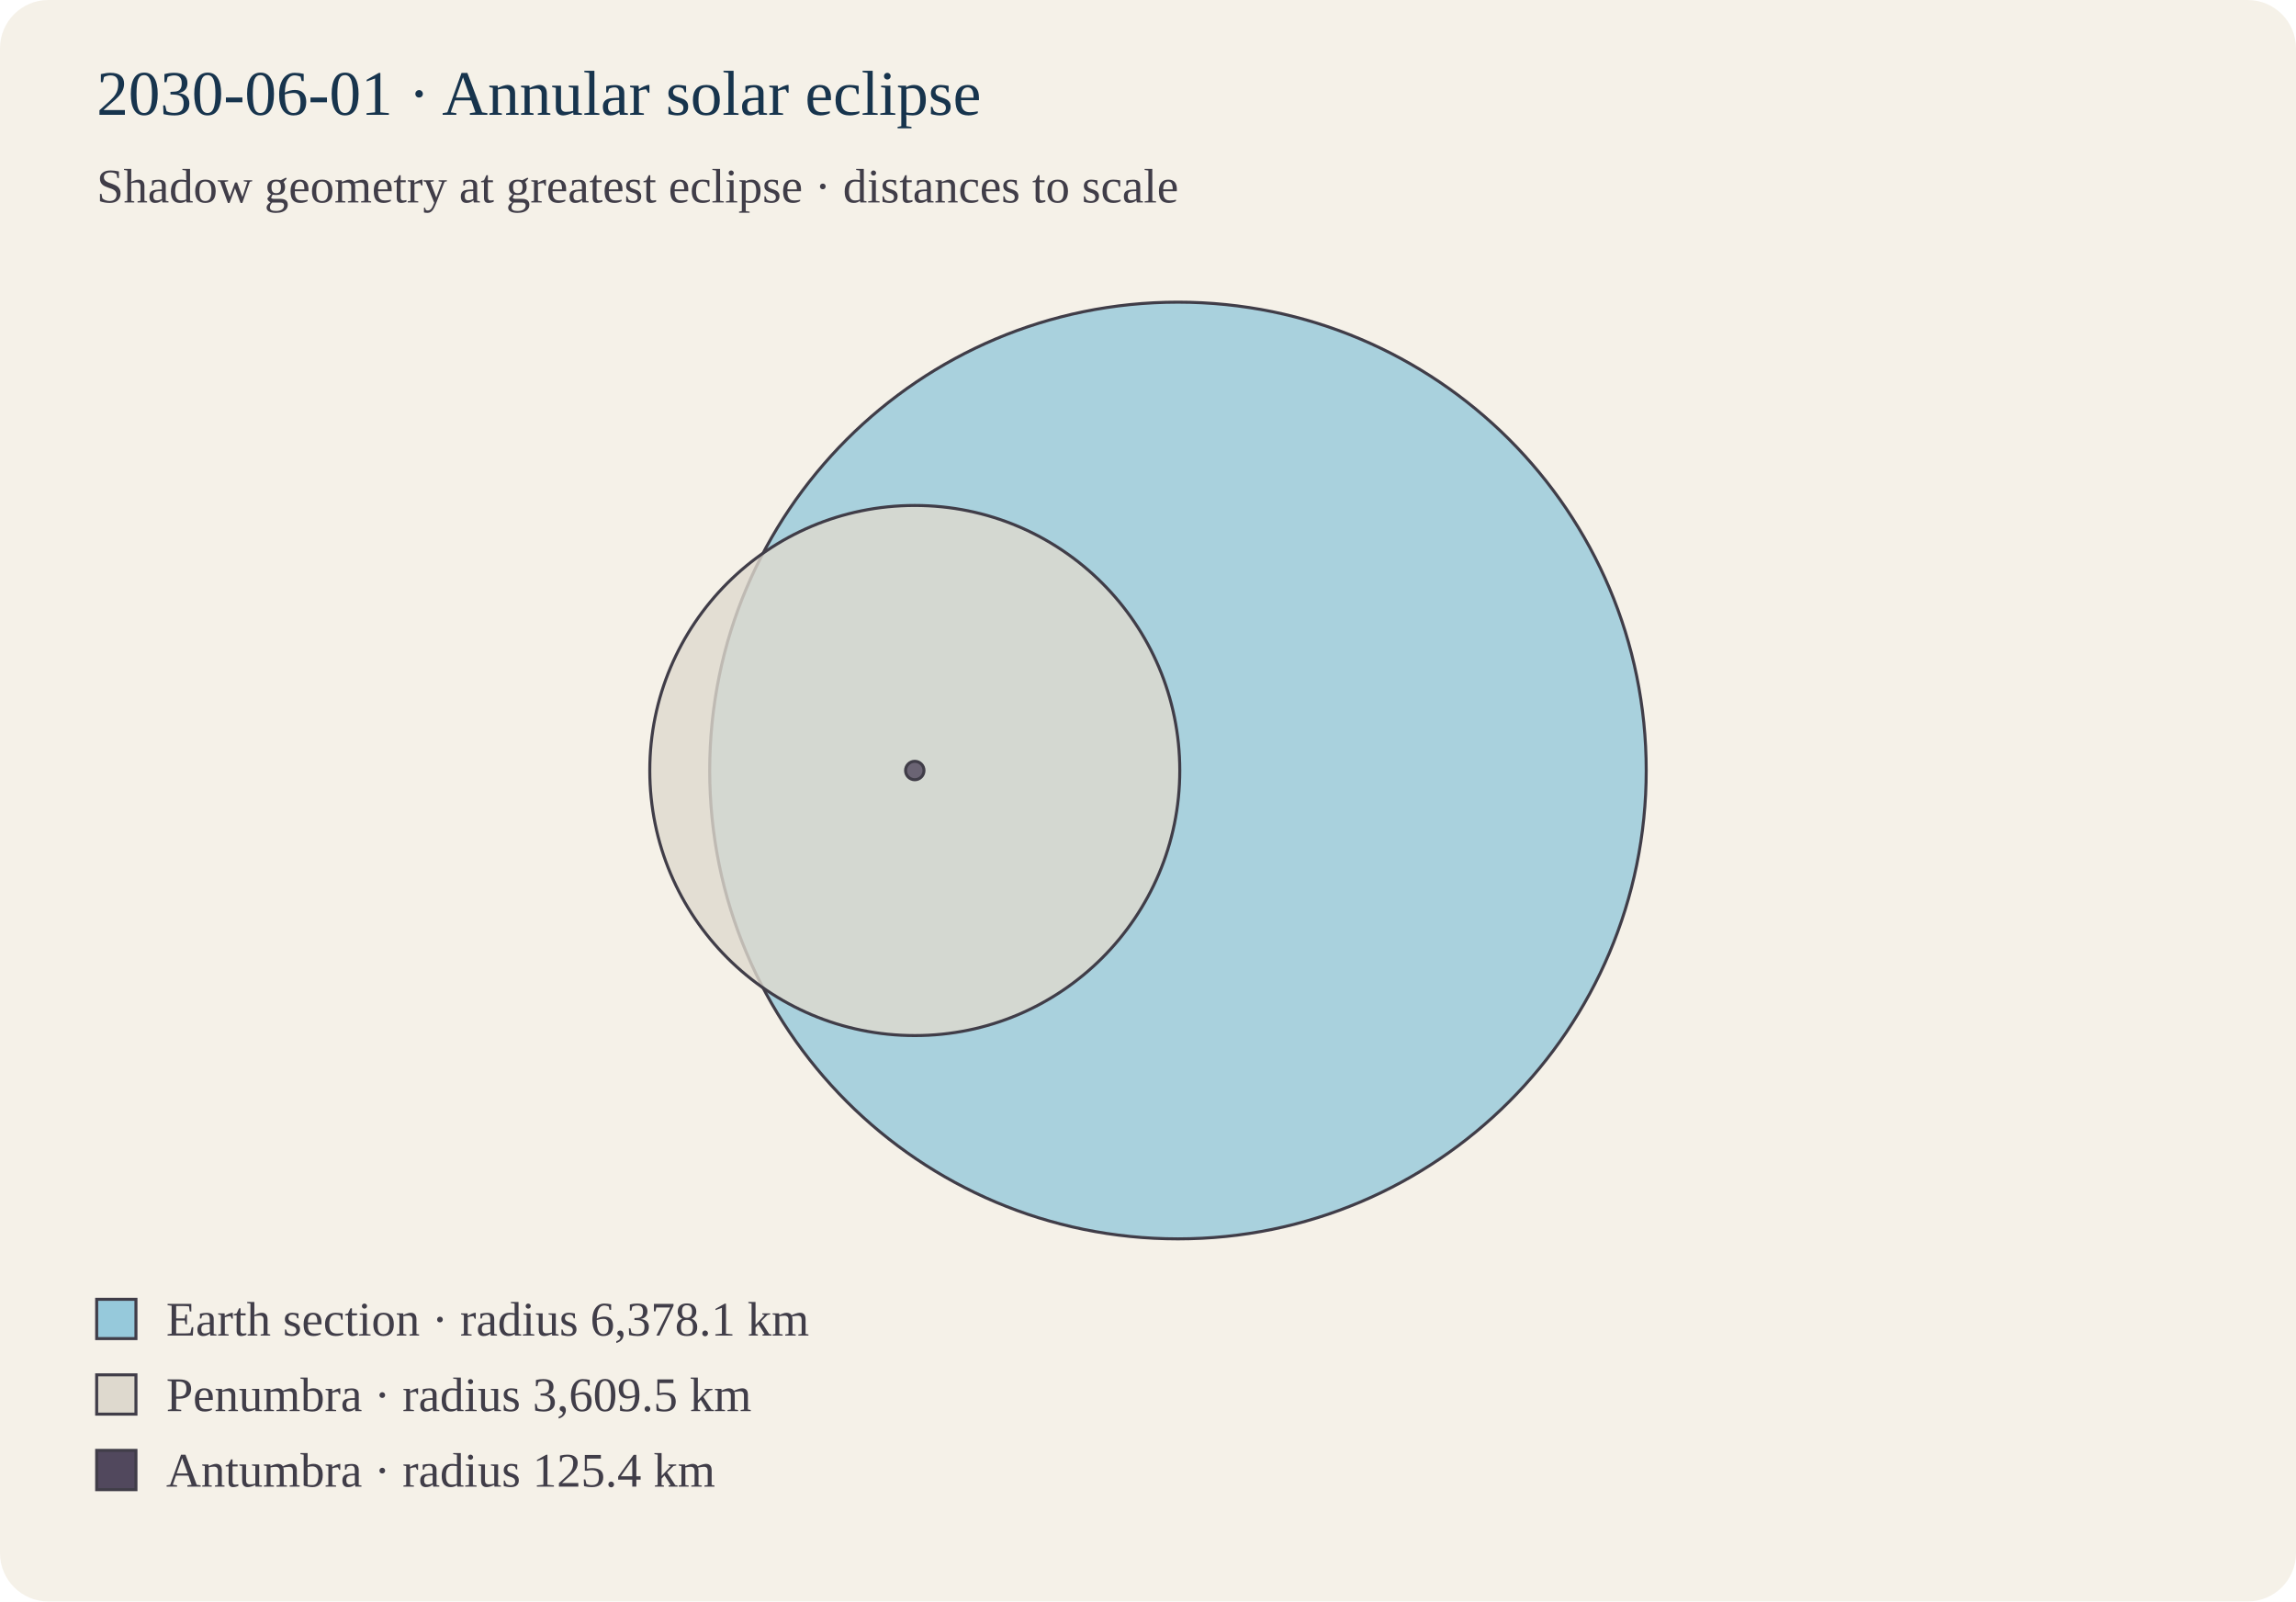
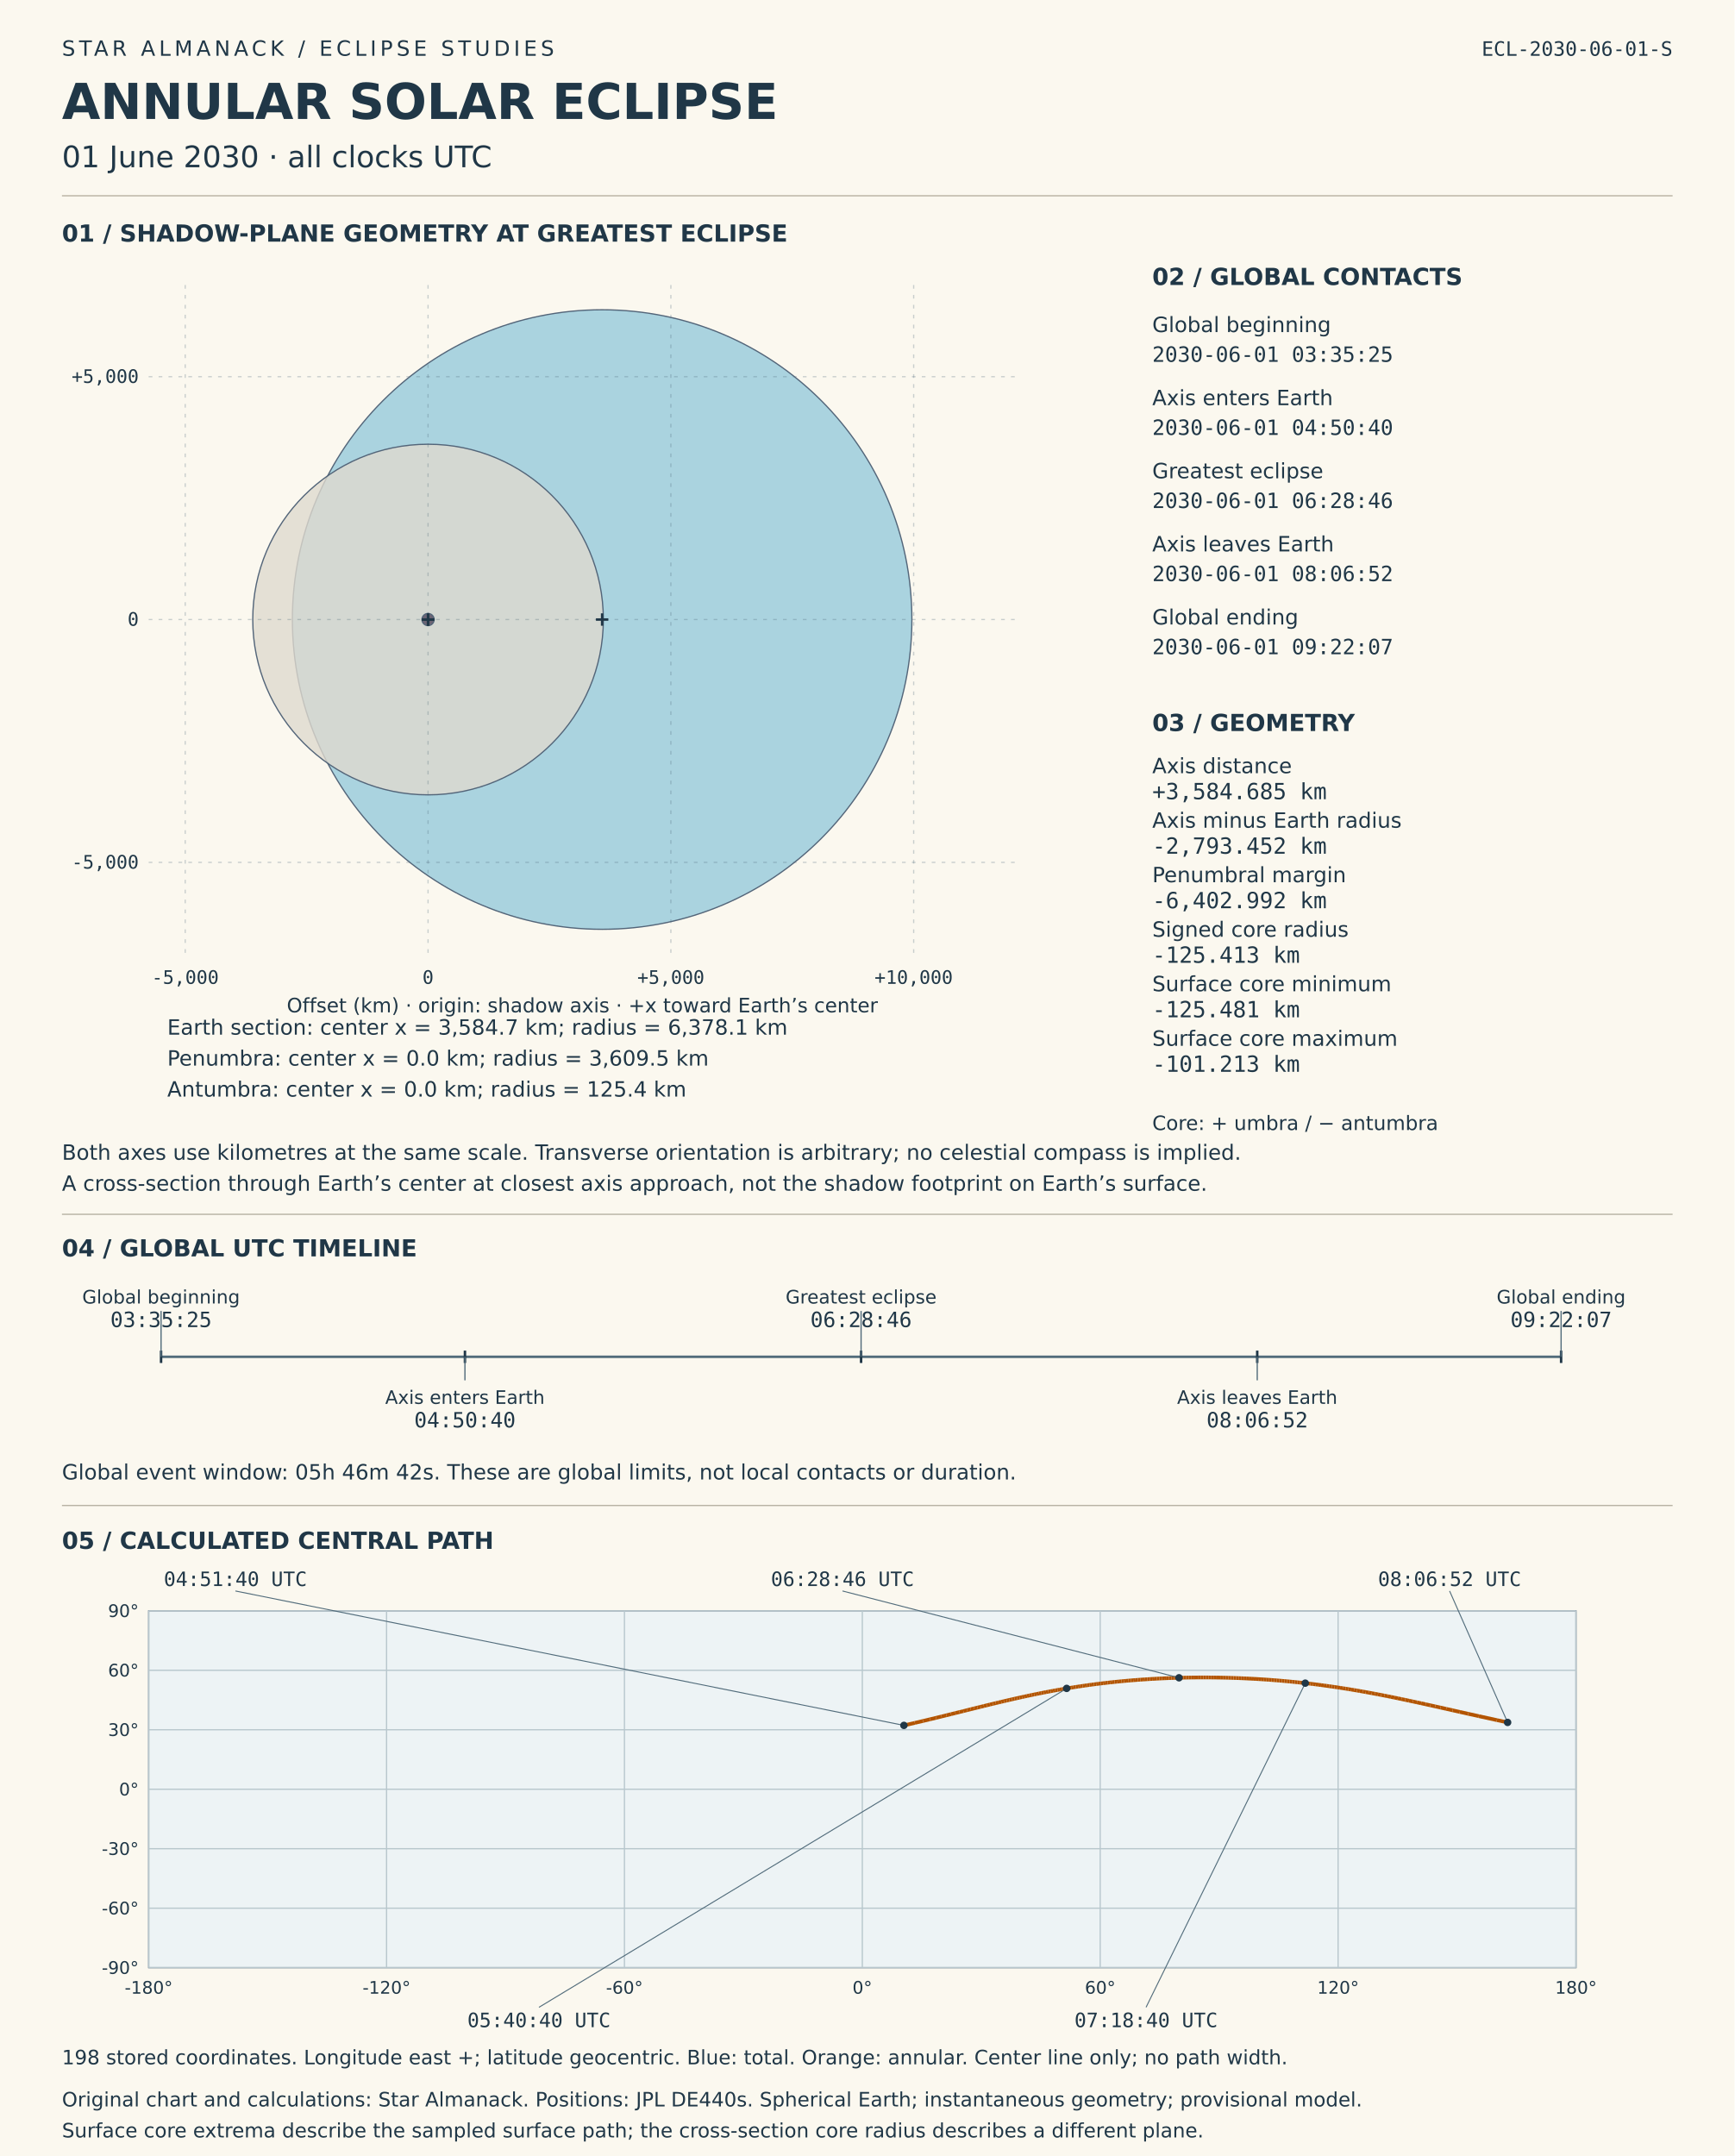
- <svg xmlns="http://www.w3.org/2000/svg" viewBox="0 0 760 530" role="img" aria-labelledby="art-title art-desc">
-   <rect width="760" height="530" rx="16" fill="#f5f1e8" />
-   <text x="32" y="38" font-size="21" fill="#17344d">2030-06-01 · Annular solar eclipse</text>
-   <text x="32" y="67" font-size="16" fill="#403d48">Shadow geometry at greatest eclipse · distances to scale</text>
-   <circle data-label="Earth section" cx="389.916" cy="255" r="155" fill="#96c9db" fill-opacity="0.8" stroke="#403d48" />
-   <circle data-label="Penumbra" cx="302.802" cy="255" r="87.718" fill="#ded9ce" fill-opacity="0.8" stroke="#403d48" />
-   <circle data-label="Antumbra" cx="302.802" cy="255" r="3.048" fill="#51485d" fill-opacity="0.8" stroke="#403d48" />
-   <rect x="32" y="430" width="13" height="13" fill="#96c9db" stroke="#403d48" />
-   <text x="55" y="442" font-size="16" fill="#403d48">Earth section · radius 6,378.1 km</text>
-   <rect x="32" y="455" width="13" height="13" fill="#ded9ce" stroke="#403d48" />
-   <text x="55" y="467" font-size="16" fill="#403d48">Penumbra · radius 3,609.5 km</text>
-   <rect x="32" y="480" width="13" height="13" fill="#51485d" stroke="#403d48" />
-   <text x="55" y="492" font-size="16" fill="#403d48">Antumbra · radius 125.4 km</text>
+ <svg xmlns="http://www.w3.org/2000/svg" viewBox="0 0 1400 1740" role="img" aria-labelledby="solar-title solar-desc">
+   <rect width="1400" height="1740" fill="#fbf8ef" />
+   <style>text{font-family:DejaVu Sans,sans-serif;fill:#203747}.mono{font-family:DejaVu Sans Mono,monospace;font-variant-numeric:tabular-nums}</style>
+   <text x="50" y="45" font-size="17" letter-spacing="3">STAR ALMANACK  /  ECLIPSE STUDIES</text>
+   <text x="50" y="96" font-size="40" font-weight="bold">ANNULAR SOLAR ECLIPSE</text>
+   <text x="50" y="135" font-size="24">01 June 2030  ·  all clocks UTC</text>
+   <text x="1350" y="45" font-size="16" text-anchor="end" class="mono">ECL-2030-06-01-S</text>
+   <line x1="50" y1="158" x2="1350" y2="158" stroke="#b8b3a4" />
+   <text x="50" y="195" font-size="19" font-weight="bold">01  /  SHADOW-PLANE GEOMETRY AT GREATEST ECLIPSE</text>
+   <circle data-label="Earth section" cx="485.994" cy="500.0" r="250" fill="#96c9db" fill-opacity=".8" stroke="#536579" />
+   <circle data-label="Penumbra" cx="345.487" cy="500.0" r="141.481" fill="#ded9ce" fill-opacity=".8" stroke="#536579" />
+   <circle data-label="Antumbra" cx="345.487" cy="500.0" r="4.916" fill="#51485d" fill-opacity=".8" stroke="#536579" />
+   <g id="shadow-coordinate-grid">
+     <line x1="149.505" y1="230" x2="149.505" y2="770" stroke="#526c7b" stroke-opacity=".3" stroke-dasharray="3 5" />
+     <text x="149.505" y="794" font-size="15" text-anchor="middle" class="mono">-5,000</text>
+     <line x1="345.487" y1="230" x2="345.487" y2="770" stroke="#526c7b" stroke-opacity=".3" stroke-dasharray="3 5" />
+     <text x="345.487" y="794" font-size="15" text-anchor="middle" class="mono">0</text>
+     <line x1="541.469" y1="230" x2="541.469" y2="770" stroke="#526c7b" stroke-opacity=".3" stroke-dasharray="3 5" />
+     <text x="541.469" y="794" font-size="15" text-anchor="middle" class="mono">+5,000</text>
+     <line x1="737.451" y1="230" x2="737.451" y2="770" stroke="#526c7b" stroke-opacity=".3" stroke-dasharray="3 5" />
+     <text x="737.451" y="794" font-size="15" text-anchor="middle" class="mono">+10,000</text>
+     <line x1="120" y1="695.982" x2="820" y2="695.982" stroke="#526c7b" stroke-opacity=".3" stroke-dasharray="3 5" />
+     <text x="112" y="700.982" font-size="15" text-anchor="end" class="mono">-5,000</text>
+     <line x1="120" y1="500.0" x2="820" y2="500.0" stroke="#526c7b" stroke-opacity=".3" stroke-dasharray="3 5" />
+     <text x="112" y="505.0" font-size="15" text-anchor="end" class="mono">0</text>
+     <line x1="120" y1="304.018" x2="820" y2="304.018" stroke="#526c7b" stroke-opacity=".3" stroke-dasharray="3 5" />
+     <text x="112" y="309.018" font-size="15" text-anchor="end" class="mono">+5,000</text>
+   </g>
+   <line x1="480.994" y1="500.0" x2="490.994" y2="500.0" stroke="#203747" stroke-width="2" />
+   <line x1="485.994" y1="495.0" x2="485.994" y2="505.0" stroke="#203747" stroke-width="2" />
+   <text x="135" y="835" font-size="17">Earth section: center x = 3,584.7 km; radius = 6,378.1 km</text>
+   <line x1="340.487" y1="500.0" x2="350.487" y2="500.0" stroke="#203747" stroke-width="2" />
+   <line x1="345.487" y1="495.0" x2="345.487" y2="505.0" stroke="#203747" stroke-width="2" />
+   <text x="135" y="860" font-size="17">Penumbra: center x = 0.0 km; radius = 3,609.5 km</text>
+   <line x1="340.487" y1="500.0" x2="350.487" y2="500.0" stroke="#203747" stroke-width="2" />
+   <line x1="345.487" y1="495.0" x2="345.487" y2="505.0" stroke="#203747" stroke-width="2" />
+   <text x="135" y="885" font-size="17">Antumbra: center x = 0.0 km; radius = 125.4 km</text>
+   <text x="470" y="817" font-size="16" text-anchor="middle">Offset (km) · origin: shadow axis · +x toward Earth’s center</text>
+   <text x="50" y="936" font-size="17">Both axes use kilometres at the same scale. Transverse orientation is arbitrary; no celestial compass is implied.</text>
+   <text x="50" y="961" font-size="17">A cross-section through Earth’s center at closest axis approach, not the shadow footprint on Earth’s surface.</text>
+   <text x="930" y="230" font-size="19" font-weight="bold">02  /  GLOBAL CONTACTS</text>
+   <text x="930" y="268" font-size="17">Global beginning</text>
+   <text x="930" y="292" font-size="17" class="mono">2030-06-01  03:35:25</text>
+   <text x="930" y="327" font-size="17">Axis enters Earth</text>
+   <text x="930" y="351" font-size="17" class="mono">2030-06-01  04:50:40</text>
+   <text x="930" y="386" font-size="17">Greatest eclipse</text>
+   <text x="930" y="410" font-size="17" class="mono">2030-06-01  06:28:46</text>
+   <text x="930" y="445" font-size="17">Axis leaves Earth</text>
+   <text x="930" y="469" font-size="17" class="mono">2030-06-01  08:06:52</text>
+   <text x="930" y="504" font-size="17">Global ending</text>
+   <text x="930" y="528" font-size="17" class="mono">2030-06-01  09:22:07</text>
+   <text x="930" y="590" font-size="19" font-weight="bold">03  /  GEOMETRY</text>
+   <text x="930" y="624" font-size="17">Axis distance</text>
+   <text x="930" y="645" font-size="18" class="mono">+3,584.685 km</text>
+   <text x="930" y="668" font-size="17">Axis minus Earth radius</text>
+   <text x="930" y="689" font-size="18" class="mono">-2,793.452 km</text>
+   <text x="930" y="712" font-size="17">Penumbral margin</text>
+   <text x="930" y="733" font-size="18" class="mono">-6,402.992 km</text>
+   <text x="930" y="756" font-size="17">Signed core radius</text>
+   <text x="930" y="777" font-size="18" class="mono">-125.413 km</text>
+   <text x="930" y="800" font-size="17">Surface core minimum</text>
+   <text x="930" y="821" font-size="18" class="mono">-125.481 km</text>
+   <text x="930" y="844" font-size="17">Surface core maximum</text>
+   <text x="930" y="865" font-size="18" class="mono">-101.213 km</text>
+   <text x="930" y="912" font-size="16">Core: + umbra / − antumbra</text>
+   <line x1="50" y1="980" x2="1350" y2="980" stroke="#b8b3a4" />
+   <text x="50" y="1014" font-size="19" font-weight="bold">04  /  GLOBAL UTC TIMELINE</text>
+   <line x1="130" y1="1095" x2="1260" y2="1095" stroke="#526c7b" stroke-width="2" />
+   <line x1="130.0" y1="1090" x2="130.0" y2="1100" stroke="#203747" stroke-width="2" />
+   <line x1="130.0" y1="1095" x2="130.0" y2="1058" stroke="#526c7b" />
+   <text x="130.0" y="1052" font-size="15" text-anchor="middle">Global beginning</text>
+   <text x="130.0" y="1071" font-size="17" text-anchor="middle" class="mono">03:35:25</text>
+   <line x1="375.262" y1="1090" x2="375.262" y2="1100" stroke="#203747" stroke-width="2" />
+   <line x1="375.262" y1="1095" x2="375.262" y2="1114" stroke="#526c7b" />
+   <text x="375.262" y="1133" font-size="15" text-anchor="middle">Axis enters Earth</text>
+   <text x="375.262" y="1152" font-size="17" text-anchor="middle" class="mono">04:50:40</text>
+   <line x1="695.0" y1="1090" x2="695.0" y2="1100" stroke="#203747" stroke-width="2" />
+   <line x1="695.0" y1="1095" x2="695.0" y2="1058" stroke="#526c7b" />
+   <text x="695.0" y="1052" font-size="15" text-anchor="middle">Greatest eclipse</text>
+   <text x="695.0" y="1071" font-size="17" text-anchor="middle" class="mono">06:28:46</text>
+   <line x1="1014.738" y1="1090" x2="1014.738" y2="1100" stroke="#203747" stroke-width="2" />
+   <line x1="1014.738" y1="1095" x2="1014.738" y2="1114" stroke="#526c7b" />
+   <text x="1014.738" y="1133" font-size="15" text-anchor="middle">Axis leaves Earth</text>
+   <text x="1014.738" y="1152" font-size="17" text-anchor="middle" class="mono">08:06:52</text>
+   <line x1="1260.0" y1="1090" x2="1260.0" y2="1100" stroke="#203747" stroke-width="2" />
+   <line x1="1260.0" y1="1095" x2="1260.0" y2="1058" stroke="#526c7b" />
+   <text x="1260.0" y="1052" font-size="15" text-anchor="middle">Global ending</text>
+   <text x="1260.0" y="1071" font-size="17" text-anchor="middle" class="mono">09:22:07</text>
+   <text x="50" y="1194" font-size="17">Global event window: 05h 46m 42s. These are global limits, not local contacts or duration.</text>
+   <line x1="50" y1="1215" x2="1350" y2="1215" stroke="#b8b3a4" />
+   <text x="50" y="1250" font-size="19" font-weight="bold">05  /  CALCULATED CENTRAL PATH</text>
+   <g id="timed-central-path">
+     <rect x="120" y="1300" width="1152" height="288" fill="#edf3f5" stroke="#708090" />
+     <line x1="120.0" y1="1300" x2="120.0" y2="1588" stroke="#b8c7cd" />
+     <text x="120.0" y="1609" font-size="14" text-anchor="middle">-180°</text>
+     <line x1="312.0" y1="1300" x2="312.0" y2="1588" stroke="#b8c7cd" />
+     <text x="312.0" y="1609" font-size="14" text-anchor="middle">-120°</text>
+     <line x1="504.0" y1="1300" x2="504.0" y2="1588" stroke="#b8c7cd" />
+     <text x="504.0" y="1609" font-size="14" text-anchor="middle">-60°</text>
+     <line x1="696.0" y1="1300" x2="696.0" y2="1588" stroke="#b8c7cd" />
+     <text x="696.0" y="1609" font-size="14" text-anchor="middle">0°</text>
+     <line x1="888.0" y1="1300" x2="888.0" y2="1588" stroke="#b8c7cd" />
+     <text x="888.0" y="1609" font-size="14" text-anchor="middle">60°</text>
+     <line x1="1080.0" y1="1300" x2="1080.0" y2="1588" stroke="#b8c7cd" />
+     <text x="1080.0" y="1609" font-size="14" text-anchor="middle">120°</text>
+     <line x1="1272.0" y1="1300" x2="1272.0" y2="1588" stroke="#b8c7cd" />
+     <text x="1272.0" y="1609" font-size="14" text-anchor="middle">180°</text>
+     <line x1="120" y1="1588.0" x2="1272" y2="1588.0" stroke="#b8c7cd" />
+     <text x="112" y="1593.0" font-size="14" text-anchor="end">-90°</text>
+     <line x1="120" y1="1540.0" x2="1272" y2="1540.0" stroke="#b8c7cd" />
+     <text x="112" y="1545.0" font-size="14" text-anchor="end">-60°</text>
+     <line x1="120" y1="1492.0" x2="1272" y2="1492.0" stroke="#b8c7cd" />
+     <text x="112" y="1497.0" font-size="14" text-anchor="end">-30°</text>
+     <line x1="120" y1="1444.0" x2="1272" y2="1444.0" stroke="#b8c7cd" />
+     <text x="112" y="1449.0" font-size="14" text-anchor="end">0°</text>
+     <line x1="120" y1="1396.0" x2="1272" y2="1396.0" stroke="#b8c7cd" />
+     <text x="112" y="1401.0" font-size="14" text-anchor="end">30°</text>
+     <line x1="120" y1="1348.0" x2="1272" y2="1348.0" stroke="#b8c7cd" />
+     <text x="112" y="1353.0" font-size="14" text-anchor="end">60°</text>
+     <line x1="120" y1="1300.0" x2="1272" y2="1300.0" stroke="#b8c7cd" />
+     <text x="112" y="1305.0" font-size="14" text-anchor="end">90°</text>
+     <line x1="729.569" y1="1392.481" x2="738.375" y2="1390.458" stroke="#b35400" stroke-width="3" />
+     <line x1="738.375" y1="1390.458" x2="745.036" y2="1388.891" stroke="#b35400" stroke-width="3" />
+     <line x1="745.036" y1="1388.891" x2="750.6" y2="1387.561" stroke="#b35400" stroke-width="3" />
+     <line x1="750.6" y1="1387.561" x2="755.47" y2="1386.382" stroke="#b35400" stroke-width="3" />
+     <line x1="755.47" y1="1386.382" x2="759.853" y2="1385.312" stroke="#b35400" stroke-width="3" />
+     <line x1="759.853" y1="1385.312" x2="763.87" y2="1384.325" stroke="#b35400" stroke-width="3" />
+     <line x1="763.87" y1="1384.325" x2="767.6" y2="1383.404" stroke="#b35400" stroke-width="3" />
+     <line x1="767.6" y1="1383.404" x2="771.1" y2="1382.537" stroke="#b35400" stroke-width="3" />
+     <line x1="771.1" y1="1382.537" x2="774.408" y2="1381.716" stroke="#b35400" stroke-width="3" />
+     <line x1="774.408" y1="1381.716" x2="777.554" y2="1380.933" stroke="#b35400" stroke-width="3" />
+     <line x1="777.554" y1="1380.933" x2="780.564" y2="1380.185" stroke="#b35400" stroke-width="3" />
+     <line x1="780.564" y1="1380.185" x2="783.454" y2="1379.467" stroke="#b35400" stroke-width="3" />
+     <line x1="783.454" y1="1379.467" x2="786.24" y2="1378.777" stroke="#b35400" stroke-width="3" />
+     <line x1="786.24" y1="1378.777" x2="788.934" y2="1378.11" stroke="#b35400" stroke-width="3" />
+     <line x1="788.934" y1="1378.11" x2="791.547" y2="1377.466" stroke="#b35400" stroke-width="3" />
+     <line x1="791.547" y1="1377.466" x2="794.087" y2="1376.842" stroke="#b35400" stroke-width="3" />
+     <line x1="794.087" y1="1376.842" x2="796.562" y2="1376.237" stroke="#b35400" stroke-width="3" />
+     <line x1="796.562" y1="1376.237" x2="798.979" y2="1375.649" stroke="#b35400" stroke-width="3" />
+     <line x1="798.979" y1="1375.649" x2="801.342" y2="1375.077" stroke="#b35400" stroke-width="3" />
+     <line x1="801.342" y1="1375.077" x2="803.658" y2="1374.52" stroke="#b35400" stroke-width="3" />
+     <line x1="803.658" y1="1374.52" x2="805.929" y2="1373.977" stroke="#b35400" stroke-width="3" />
+     <line x1="805.929" y1="1373.977" x2="808.161" y2="1373.448" stroke="#b35400" stroke-width="3" />
+     <line x1="808.161" y1="1373.448" x2="810.356" y2="1372.931" stroke="#b35400" stroke-width="3" />
+     <line x1="810.356" y1="1372.931" x2="812.518" y2="1372.426" stroke="#b35400" stroke-width="3" />
+     <line x1="812.518" y1="1372.426" x2="814.649" y2="1371.933" stroke="#b35400" stroke-width="3" />
+     <line x1="814.649" y1="1371.933" x2="816.752" y2="1371.45" stroke="#b35400" stroke-width="3" />
+     <line x1="816.752" y1="1371.45" x2="818.829" y2="1370.978" stroke="#b35400" stroke-width="3" />
+     <line x1="818.829" y1="1370.978" x2="820.882" y2="1370.515" stroke="#b35400" stroke-width="3" />
+     <line x1="820.882" y1="1370.515" x2="822.914" y2="1370.063" stroke="#b35400" stroke-width="3" />
+     <line x1="822.914" y1="1370.063" x2="824.925" y2="1369.619" stroke="#b35400" stroke-width="3" />
+     <line x1="824.925" y1="1369.619" x2="826.918" y2="1369.184" stroke="#b35400" stroke-width="3" />
+     <line x1="826.918" y1="1369.184" x2="828.894" y2="1368.758" stroke="#b35400" stroke-width="3" />
+     <line x1="828.894" y1="1368.758" x2="830.855" y2="1368.34" stroke="#b35400" stroke-width="3" />
+     <line x1="830.855" y1="1368.34" x2="832.801" y2="1367.931" stroke="#b35400" stroke-width="3" />
+     <line x1="832.801" y1="1367.931" x2="834.734" y2="1367.529" stroke="#b35400" stroke-width="3" />
+     <line x1="834.734" y1="1367.529" x2="836.655" y2="1367.134" stroke="#b35400" stroke-width="3" />
+     <line x1="836.655" y1="1367.134" x2="838.565" y2="1366.747" stroke="#b35400" stroke-width="3" />
+     <line x1="838.565" y1="1366.747" x2="840.465" y2="1366.368" stroke="#b35400" stroke-width="3" />
+     <line x1="840.465" y1="1366.368" x2="842.356" y2="1365.995" stroke="#b35400" stroke-width="3" />
+     <line x1="842.356" y1="1365.995" x2="844.238" y2="1365.629" stroke="#b35400" stroke-width="3" />
+     <line x1="844.238" y1="1365.629" x2="846.114" y2="1365.27" stroke="#b35400" stroke-width="3" />
+     <line x1="846.114" y1="1365.27" x2="847.982" y2="1364.918" stroke="#b35400" stroke-width="3" />
+     <line x1="847.982" y1="1364.918" x2="849.844" y2="1364.572" stroke="#b35400" stroke-width="3" />
+     <line x1="849.844" y1="1364.572" x2="851.701" y2="1364.232" stroke="#b35400" stroke-width="3" />
+     <line x1="851.701" y1="1364.232" x2="853.554" y2="1363.899" stroke="#b35400" stroke-width="3" />
+     <line x1="853.554" y1="1363.899" x2="855.402" y2="1363.572" stroke="#b35400" stroke-width="3" />
+     <line x1="855.402" y1="1363.572" x2="857.247" y2="1363.251" stroke="#b35400" stroke-width="3" />
+     <line x1="857.247" y1="1363.251" x2="859.088" y2="1362.936" stroke="#b35400" stroke-width="3" />
+     <line x1="859.088" y1="1362.936" x2="860.927" y2="1362.626" stroke="#b35400" stroke-width="3" />
+     <line x1="860.927" y1="1362.626" x2="862.764" y2="1362.323" stroke="#b35400" stroke-width="3" />
+     <line x1="862.764" y1="1362.323" x2="864.6" y2="1362.026" stroke="#b35400" stroke-width="3" />
+     <line x1="864.6" y1="1362.026" x2="866.434" y2="1361.734" stroke="#b35400" stroke-width="3" />
+     <line x1="866.434" y1="1361.734" x2="868.267" y2="1361.448" stroke="#b35400" stroke-width="3" />
+     <line x1="868.267" y1="1361.448" x2="870.1" y2="1361.167" stroke="#b35400" stroke-width="3" />
+     <line x1="870.1" y1="1361.167" x2="871.933" y2="1360.892" stroke="#b35400" stroke-width="3" />
+     <line x1="871.933" y1="1360.892" x2="873.766" y2="1360.622" stroke="#b35400" stroke-width="3" />
+     <line x1="873.766" y1="1360.622" x2="875.6" y2="1360.358" stroke="#b35400" stroke-width="3" />
+     <line x1="875.6" y1="1360.358" x2="877.435" y2="1360.099" stroke="#b35400" stroke-width="3" />
+     <line x1="877.435" y1="1360.099" x2="879.271" y2="1359.846" stroke="#b35400" stroke-width="3" />
+     <line x1="879.271" y1="1359.846" x2="881.108" y2="1359.598" stroke="#b35400" stroke-width="3" />
+     <line x1="881.108" y1="1359.598" x2="882.947" y2="1359.355" stroke="#b35400" stroke-width="3" />
+     <line x1="882.947" y1="1359.355" x2="884.788" y2="1359.118" stroke="#b35400" stroke-width="3" />
+     <line x1="884.788" y1="1359.118" x2="886.631" y2="1358.886" stroke="#b35400" stroke-width="3" />
+     <line x1="886.631" y1="1358.886" x2="888.476" y2="1358.659" stroke="#b35400" stroke-width="3" />
+     <line x1="888.476" y1="1358.659" x2="890.324" y2="1358.437" stroke="#b35400" stroke-width="3" />
+     <line x1="890.324" y1="1358.437" x2="892.175" y2="1358.221" stroke="#b35400" stroke-width="3" />
+     <line x1="892.175" y1="1358.221" x2="894.029" y2="1358.009" stroke="#b35400" stroke-width="3" />
+     <line x1="894.029" y1="1358.009" x2="895.885" y2="1357.803" stroke="#b35400" stroke-width="3" />
+     <line x1="895.885" y1="1357.803" x2="897.745" y2="1357.602" stroke="#b35400" stroke-width="3" />
+     <line x1="897.745" y1="1357.602" x2="899.609" y2="1357.406" stroke="#b35400" stroke-width="3" />
+     <line x1="899.609" y1="1357.406" x2="901.475" y2="1357.216" stroke="#b35400" stroke-width="3" />
+     <line x1="901.475" y1="1357.216" x2="903.346" y2="1357.03" stroke="#b35400" stroke-width="3" />
+     <line x1="903.346" y1="1357.03" x2="905.22" y2="1356.85" stroke="#b35400" stroke-width="3" />
+     <line x1="905.22" y1="1356.85" x2="907.098" y2="1356.674" stroke="#b35400" stroke-width="3" />
+     <line x1="907.098" y1="1356.674" x2="908.98" y2="1356.504" stroke="#b35400" stroke-width="3" />
+     <line x1="908.98" y1="1356.504" x2="910.865" y2="1356.339" stroke="#b35400" stroke-width="3" />
+     <line x1="910.865" y1="1356.339" x2="912.755" y2="1356.179" stroke="#b35400" stroke-width="3" />
+     <line x1="912.755" y1="1356.179" x2="914.649" y2="1356.024" stroke="#b35400" stroke-width="3" />
+     <line x1="914.649" y1="1356.024" x2="916.547" y2="1355.874" stroke="#b35400" stroke-width="3" />
+     <line x1="916.547" y1="1355.874" x2="918.449" y2="1355.73" stroke="#b35400" stroke-width="3" />
+     <line x1="918.449" y1="1355.73" x2="920.356" y2="1355.59" stroke="#b35400" stroke-width="3" />
+     <line x1="920.356" y1="1355.59" x2="922.266" y2="1355.456" stroke="#b35400" stroke-width="3" />
+     <line x1="922.266" y1="1355.456" x2="924.181" y2="1355.327" stroke="#b35400" stroke-width="3" />
+     <line x1="924.181" y1="1355.327" x2="926.1" y2="1355.203" stroke="#b35400" stroke-width="3" />
+     <line x1="926.1" y1="1355.203" x2="928.024" y2="1355.084" stroke="#b35400" stroke-width="3" />
+     <line x1="928.024" y1="1355.084" x2="929.951" y2="1354.97" stroke="#b35400" stroke-width="3" />
+     <line x1="929.951" y1="1354.97" x2="931.883" y2="1354.861" stroke="#b35400" stroke-width="3" />
+     <line x1="931.883" y1="1354.861" x2="933.819" y2="1354.758" stroke="#b35400" stroke-width="3" />
+     <line x1="933.819" y1="1354.758" x2="935.76" y2="1354.66" stroke="#b35400" stroke-width="3" />
+     <line x1="935.76" y1="1354.66" x2="937.704" y2="1354.566" stroke="#b35400" stroke-width="3" />
+     <line x1="937.704" y1="1354.566" x2="939.653" y2="1354.479" stroke="#b35400" stroke-width="3" />
+     <line x1="939.653" y1="1354.479" x2="941.605" y2="1354.396" stroke="#b35400" stroke-width="3" />
+     <line x1="941.605" y1="1354.396" x2="943.562" y2="1354.318" stroke="#b35400" stroke-width="3" />
+     <line x1="943.562" y1="1354.318" x2="945.523" y2="1354.246" stroke="#b35400" stroke-width="3" />
+     <line x1="945.523" y1="1354.246" x2="947.487" y2="1354.179" stroke="#b35400" stroke-width="3" />
+     <line x1="947.487" y1="1354.179" x2="949.456" y2="1354.118" stroke="#b35400" stroke-width="3" />
+     <line x1="949.456" y1="1354.118" x2="951.428" y2="1354.061" stroke="#b35400" stroke-width="3" />
+     <line x1="951.428" y1="1354.061" x2="951.625" y2="1354.056" stroke="#b35400" stroke-width="3" />
+     <line x1="951.625" y1="1354.056" x2="953.404" y2="1354.01" stroke="#b35400" stroke-width="3" />
+     <line x1="953.404" y1="1354.01" x2="955.383" y2="1353.964" stroke="#b35400" stroke-width="3" />
+     <line x1="955.383" y1="1353.964" x2="957.367" y2="1353.924" stroke="#b35400" stroke-width="3" />
+     <line x1="957.367" y1="1353.924" x2="959.353" y2="1353.888" stroke="#b35400" stroke-width="3" />
+     <line x1="959.353" y1="1353.888" x2="961.343" y2="1353.859" stroke="#b35400" stroke-width="3" />
+     <line x1="961.343" y1="1353.859" x2="963.337" y2="1353.834" stroke="#b35400" stroke-width="3" />
+     <line x1="963.337" y1="1353.834" x2="965.334" y2="1353.815" stroke="#b35400" stroke-width="3" />
+     <line x1="965.334" y1="1353.815" x2="967.334" y2="1353.801" stroke="#b35400" stroke-width="3" />
+     <line x1="967.334" y1="1353.801" x2="969.337" y2="1353.793" stroke="#b35400" stroke-width="3" />
+     <line x1="969.337" y1="1353.793" x2="971.343" y2="1353.79" stroke="#b35400" stroke-width="3" />
+     <line x1="971.343" y1="1353.79" x2="973.352" y2="1353.793" stroke="#b35400" stroke-width="3" />
+     <line x1="973.352" y1="1353.793" x2="975.363" y2="1353.801" stroke="#b35400" stroke-width="3" />
+     <line x1="975.363" y1="1353.801" x2="977.378" y2="1353.814" stroke="#b35400" stroke-width="3" />
+     <line x1="977.378" y1="1353.814" x2="979.395" y2="1353.833" stroke="#b35400" stroke-width="3" />
+     <line x1="979.395" y1="1353.833" x2="981.415" y2="1353.858" stroke="#b35400" stroke-width="3" />
+     <line x1="981.415" y1="1353.858" x2="983.437" y2="1353.888" stroke="#b35400" stroke-width="3" />
+     <line x1="983.437" y1="1353.888" x2="985.462" y2="1353.924" stroke="#b35400" stroke-width="3" />
+     <line x1="985.462" y1="1353.924" x2="987.489" y2="1353.965" stroke="#b35400" stroke-width="3" />
+     <line x1="987.489" y1="1353.965" x2="989.519" y2="1354.011" stroke="#b35400" stroke-width="3" />
+     <line x1="989.519" y1="1354.011" x2="991.551" y2="1354.064" stroke="#b35400" stroke-width="3" />
+     <line x1="991.551" y1="1354.064" x2="993.584" y2="1354.122" stroke="#b35400" stroke-width="3" />
+     <line x1="993.584" y1="1354.122" x2="995.62" y2="1354.186" stroke="#b35400" stroke-width="3" />
+     <line x1="995.62" y1="1354.186" x2="997.658" y2="1354.255" stroke="#b35400" stroke-width="3" />
+     <line x1="997.658" y1="1354.255" x2="999.698" y2="1354.33" stroke="#b35400" stroke-width="3" />
+     <line x1="999.698" y1="1354.33" x2="1001.74" y2="1354.411" stroke="#b35400" stroke-width="3" />
+     <line x1="1001.74" y1="1354.411" x2="1003.784" y2="1354.497" stroke="#b35400" stroke-width="3" />
+     <line x1="1003.784" y1="1354.497" x2="1005.83" y2="1354.59" stroke="#b35400" stroke-width="3" />
+     <line x1="1005.83" y1="1354.59" x2="1007.878" y2="1354.688" stroke="#b35400" stroke-width="3" />
+     <line x1="1007.878" y1="1354.688" x2="1009.928" y2="1354.792" stroke="#b35400" stroke-width="3" />
+     <line x1="1009.928" y1="1354.792" x2="1011.979" y2="1354.901" stroke="#b35400" stroke-width="3" />
+     <line x1="1011.979" y1="1354.901" x2="1014.032" y2="1355.017" stroke="#b35400" stroke-width="3" />
+     <line x1="1014.032" y1="1355.017" x2="1016.088" y2="1355.139" stroke="#b35400" stroke-width="3" />
+     <line x1="1016.088" y1="1355.139" x2="1018.145" y2="1355.266" stroke="#b35400" stroke-width="3" />
+     <line x1="1018.145" y1="1355.266" x2="1020.204" y2="1355.4" stroke="#b35400" stroke-width="3" />
+     <line x1="1020.204" y1="1355.4" x2="1022.265" y2="1355.539" stroke="#b35400" stroke-width="3" />
+     <line x1="1022.265" y1="1355.539" x2="1024.329" y2="1355.685" stroke="#b35400" stroke-width="3" />
+     <line x1="1024.329" y1="1355.685" x2="1026.394" y2="1355.837" stroke="#b35400" stroke-width="3" />
+     <line x1="1026.394" y1="1355.837" x2="1028.462" y2="1355.995" stroke="#b35400" stroke-width="3" />
+     <line x1="1028.462" y1="1355.995" x2="1030.532" y2="1356.159" stroke="#b35400" stroke-width="3" />
+     <line x1="1030.532" y1="1356.159" x2="1032.605" y2="1356.329" stroke="#b35400" stroke-width="3" />
+     <line x1="1032.605" y1="1356.329" x2="1034.68" y2="1356.506" stroke="#b35400" stroke-width="3" />
+     <line x1="1034.68" y1="1356.506" x2="1036.758" y2="1356.689" stroke="#b35400" stroke-width="3" />
+     <line x1="1036.758" y1="1356.689" x2="1038.839" y2="1356.878" stroke="#b35400" stroke-width="3" />
+     <line x1="1038.839" y1="1356.878" x2="1040.923" y2="1357.074" stroke="#b35400" stroke-width="3" />
+     <line x1="1040.923" y1="1357.074" x2="1043.01" y2="1357.276" stroke="#b35400" stroke-width="3" />
+     <line x1="1043.01" y1="1357.276" x2="1045.101" y2="1357.485" stroke="#b35400" stroke-width="3" />
+     <line x1="1045.101" y1="1357.485" x2="1047.196" y2="1357.7" stroke="#b35400" stroke-width="3" />
+     <line x1="1047.196" y1="1357.7" x2="1049.295" y2="1357.923" stroke="#b35400" stroke-width="3" />
+     <line x1="1049.295" y1="1357.923" x2="1051.399" y2="1358.152" stroke="#b35400" stroke-width="3" />
+     <line x1="1051.399" y1="1358.152" x2="1053.507" y2="1358.387" stroke="#b35400" stroke-width="3" />
+     <line x1="1053.507" y1="1358.387" x2="1055.62" y2="1358.63" stroke="#b35400" stroke-width="3" />
+     <line x1="1055.62" y1="1358.63" x2="1057.739" y2="1358.88" stroke="#b35400" stroke-width="3" />
+     <line x1="1057.739" y1="1358.88" x2="1059.864" y2="1359.137" stroke="#b35400" stroke-width="3" />
+     <line x1="1059.864" y1="1359.137" x2="1061.995" y2="1359.402" stroke="#b35400" stroke-width="3" />
+     <line x1="1061.995" y1="1359.402" x2="1064.134" y2="1359.674" stroke="#b35400" stroke-width="3" />
+     <line x1="1064.134" y1="1359.674" x2="1066.28" y2="1359.953" stroke="#b35400" stroke-width="3" />
+     <line x1="1066.28" y1="1359.953" x2="1068.433" y2="1360.24" stroke="#b35400" stroke-width="3" />
+     <line x1="1068.433" y1="1360.24" x2="1070.596" y2="1360.534" stroke="#b35400" stroke-width="3" />
+     <line x1="1070.596" y1="1360.534" x2="1072.768" y2="1360.837" stroke="#b35400" stroke-width="3" />
+     <line x1="1072.768" y1="1360.837" x2="1074.95" y2="1361.148" stroke="#b35400" stroke-width="3" />
+     <line x1="1074.95" y1="1361.148" x2="1077.143" y2="1361.467" stroke="#b35400" stroke-width="3" />
+     <line x1="1077.143" y1="1361.467" x2="1079.348" y2="1361.794" stroke="#b35400" stroke-width="3" />
+     <line x1="1079.348" y1="1361.794" x2="1081.565" y2="1362.13" stroke="#b35400" stroke-width="3" />
+     <line x1="1081.565" y1="1362.13" x2="1083.797" y2="1362.476" stroke="#b35400" stroke-width="3" />
+     <line x1="1083.797" y1="1362.476" x2="1086.043" y2="1362.83" stroke="#b35400" stroke-width="3" />
+     <line x1="1086.043" y1="1362.83" x2="1088.305" y2="1363.193" stroke="#b35400" stroke-width="3" />
+     <line x1="1088.305" y1="1363.193" x2="1090.584" y2="1363.567" stroke="#b35400" stroke-width="3" />
+     <line x1="1090.584" y1="1363.567" x2="1092.882" y2="1363.95" stroke="#b35400" stroke-width="3" />
+     <line x1="1092.882" y1="1363.95" x2="1095.201" y2="1364.343" stroke="#b35400" stroke-width="3" />
+     <line x1="1095.201" y1="1364.343" x2="1097.541" y2="1364.747" stroke="#b35400" stroke-width="3" />
+     <line x1="1097.541" y1="1364.747" x2="1099.905" y2="1365.163" stroke="#b35400" stroke-width="3" />
+     <line x1="1099.905" y1="1365.163" x2="1102.295" y2="1365.59" stroke="#b35400" stroke-width="3" />
+     <line x1="1102.295" y1="1365.59" x2="1104.713" y2="1366.028" stroke="#b35400" stroke-width="3" />
+     <line x1="1104.713" y1="1366.028" x2="1107.161" y2="1366.48" stroke="#b35400" stroke-width="3" />
+     <line x1="1107.161" y1="1366.48" x2="1109.643" y2="1366.944" stroke="#b35400" stroke-width="3" />
+     <line x1="1109.643" y1="1366.944" x2="1112.161" y2="1367.422" stroke="#b35400" stroke-width="3" />
+     <line x1="1112.161" y1="1367.422" x2="1114.718" y2="1367.915" stroke="#b35400" stroke-width="3" />
+     <line x1="1114.718" y1="1367.915" x2="1117.319" y2="1368.423" stroke="#b35400" stroke-width="3" />
+     <line x1="1117.319" y1="1368.423" x2="1119.967" y2="1368.948" stroke="#b35400" stroke-width="3" />
+     <line x1="1119.967" y1="1368.948" x2="1122.668" y2="1369.489" stroke="#b35400" stroke-width="3" />
+     <line x1="1122.668" y1="1369.489" x2="1125.427" y2="1370.05" stroke="#b35400" stroke-width="3" />
+     <line x1="1125.427" y1="1370.05" x2="1128.25" y2="1370.63" stroke="#b35400" stroke-width="3" />
+     <line x1="1128.25" y1="1370.63" x2="1131.145" y2="1371.232" stroke="#b35400" stroke-width="3" />
+     <line x1="1131.145" y1="1371.232" x2="1134.121" y2="1371.858" stroke="#b35400" stroke-width="3" />
+     <line x1="1134.121" y1="1371.858" x2="1137.187" y2="1372.509" stroke="#b35400" stroke-width="3" />
+     <line x1="1137.187" y1="1372.509" x2="1140.357" y2="1373.188" stroke="#b35400" stroke-width="3" />
+     <line x1="1140.357" y1="1373.188" x2="1143.644" y2="1373.899" stroke="#b35400" stroke-width="3" />
+     <line x1="1143.644" y1="1373.899" x2="1147.067" y2="1374.646" stroke="#b35400" stroke-width="3" />
+     <line x1="1147.067" y1="1374.646" x2="1150.649" y2="1375.433" stroke="#b35400" stroke-width="3" />
+     <line x1="1150.649" y1="1375.433" x2="1154.419" y2="1376.268" stroke="#b35400" stroke-width="3" />
+     <line x1="1154.419" y1="1376.268" x2="1158.417" y2="1377.157" stroke="#b35400" stroke-width="3" />
+     <line x1="1158.417" y1="1377.157" x2="1162.694" y2="1378.113" stroke="#b35400" stroke-width="3" />
+     <line x1="1162.694" y1="1378.113" x2="1167.326" y2="1379.153" stroke="#b35400" stroke-width="3" />
+     <line x1="1167.326" y1="1379.153" x2="1172.428" y2="1380.299" stroke="#b35400" stroke-width="3" />
+     <line x1="1172.428" y1="1380.299" x2="1178.187" y2="1381.594" stroke="#b35400" stroke-width="3" />
+     <line x1="1178.187" y1="1381.594" x2="1184.96" y2="1383.112" stroke="#b35400" stroke-width="3" />
+     <line x1="1184.96" y1="1383.112" x2="1193.595" y2="1385.034" stroke="#b35400" stroke-width="3" />
+     <line x1="1193.595" y1="1385.034" x2="1208.149" y2="1388.219" stroke="#b35400" stroke-width="3" />
+     <line x1="1208.149" y1="1388.219" x2="1216.826" y2="1390.073" stroke="#b35400" stroke-width="3" />
+     <line x1="729.569" y1="1392.481" x2="190" y2="1284" stroke="#526c7b" stroke-width=".8" />
+     <circle data-utc="2030-06-01T04:51:40Z" cx="729.569" cy="1392.481" r="3" fill="#203747" />
+     <text x="190" y="1280" font-size="16" text-anchor="middle" class="mono">04:51:40 UTC</text>
+     <line x1="860.927" y1="1362.626" x2="435" y2="1620" stroke="#526c7b" stroke-width=".8" />
+     <circle data-utc="2030-06-01T05:40:40Z" cx="860.927" cy="1362.626" r="3" fill="#203747" />
+     <text x="435" y="1636" font-size="16" text-anchor="middle" class="mono">05:40:40 UTC</text>
+     <line x1="951.625" y1="1354.056" x2="680" y2="1284" stroke="#526c7b" stroke-width=".8" />
+     <circle data-utc="2030-06-01T06:28:46Z" cx="951.625" cy="1354.056" r="3" fill="#203747" />
+     <text x="680" y="1280" font-size="16" text-anchor="middle" class="mono">06:28:46 UTC</text>
+     <line x1="1053.507" y1="1358.387" x2="925" y2="1620" stroke="#526c7b" stroke-width=".8" />
+     <circle data-utc="2030-06-01T07:18:40Z" cx="1053.507" cy="1358.387" r="3" fill="#203747" />
+     <text x="925" y="1636" font-size="16" text-anchor="middle" class="mono">07:18:40 UTC</text>
+     <line x1="1216.826" y1="1390.073" x2="1170" y2="1284" stroke="#526c7b" stroke-width=".8" />
+     <circle data-utc="2030-06-01T08:06:52Z" cx="1216.826" cy="1390.073" r="3" fill="#203747" />
+     <text x="1170" y="1280" font-size="16" text-anchor="middle" class="mono">08:06:52 UTC</text>
+   </g>
+   <text x="50" y="1666" font-size="16">198 stored coordinates. Longitude east +; latitude geocentric. Blue: total. Orange: annular. Center line only; no path width.</text>
+   <text x="50" y="1700" font-size="16">Original chart and calculations: Star Almanack. Positions: JPL DE440s. Spherical Earth; instantaneous geometry; provisional model.</text>
+   <text x="50" y="1725" font-size="16">Surface core extrema describe the sampled surface path; the cross-section core radius describes a different plane.</text>
</svg>
